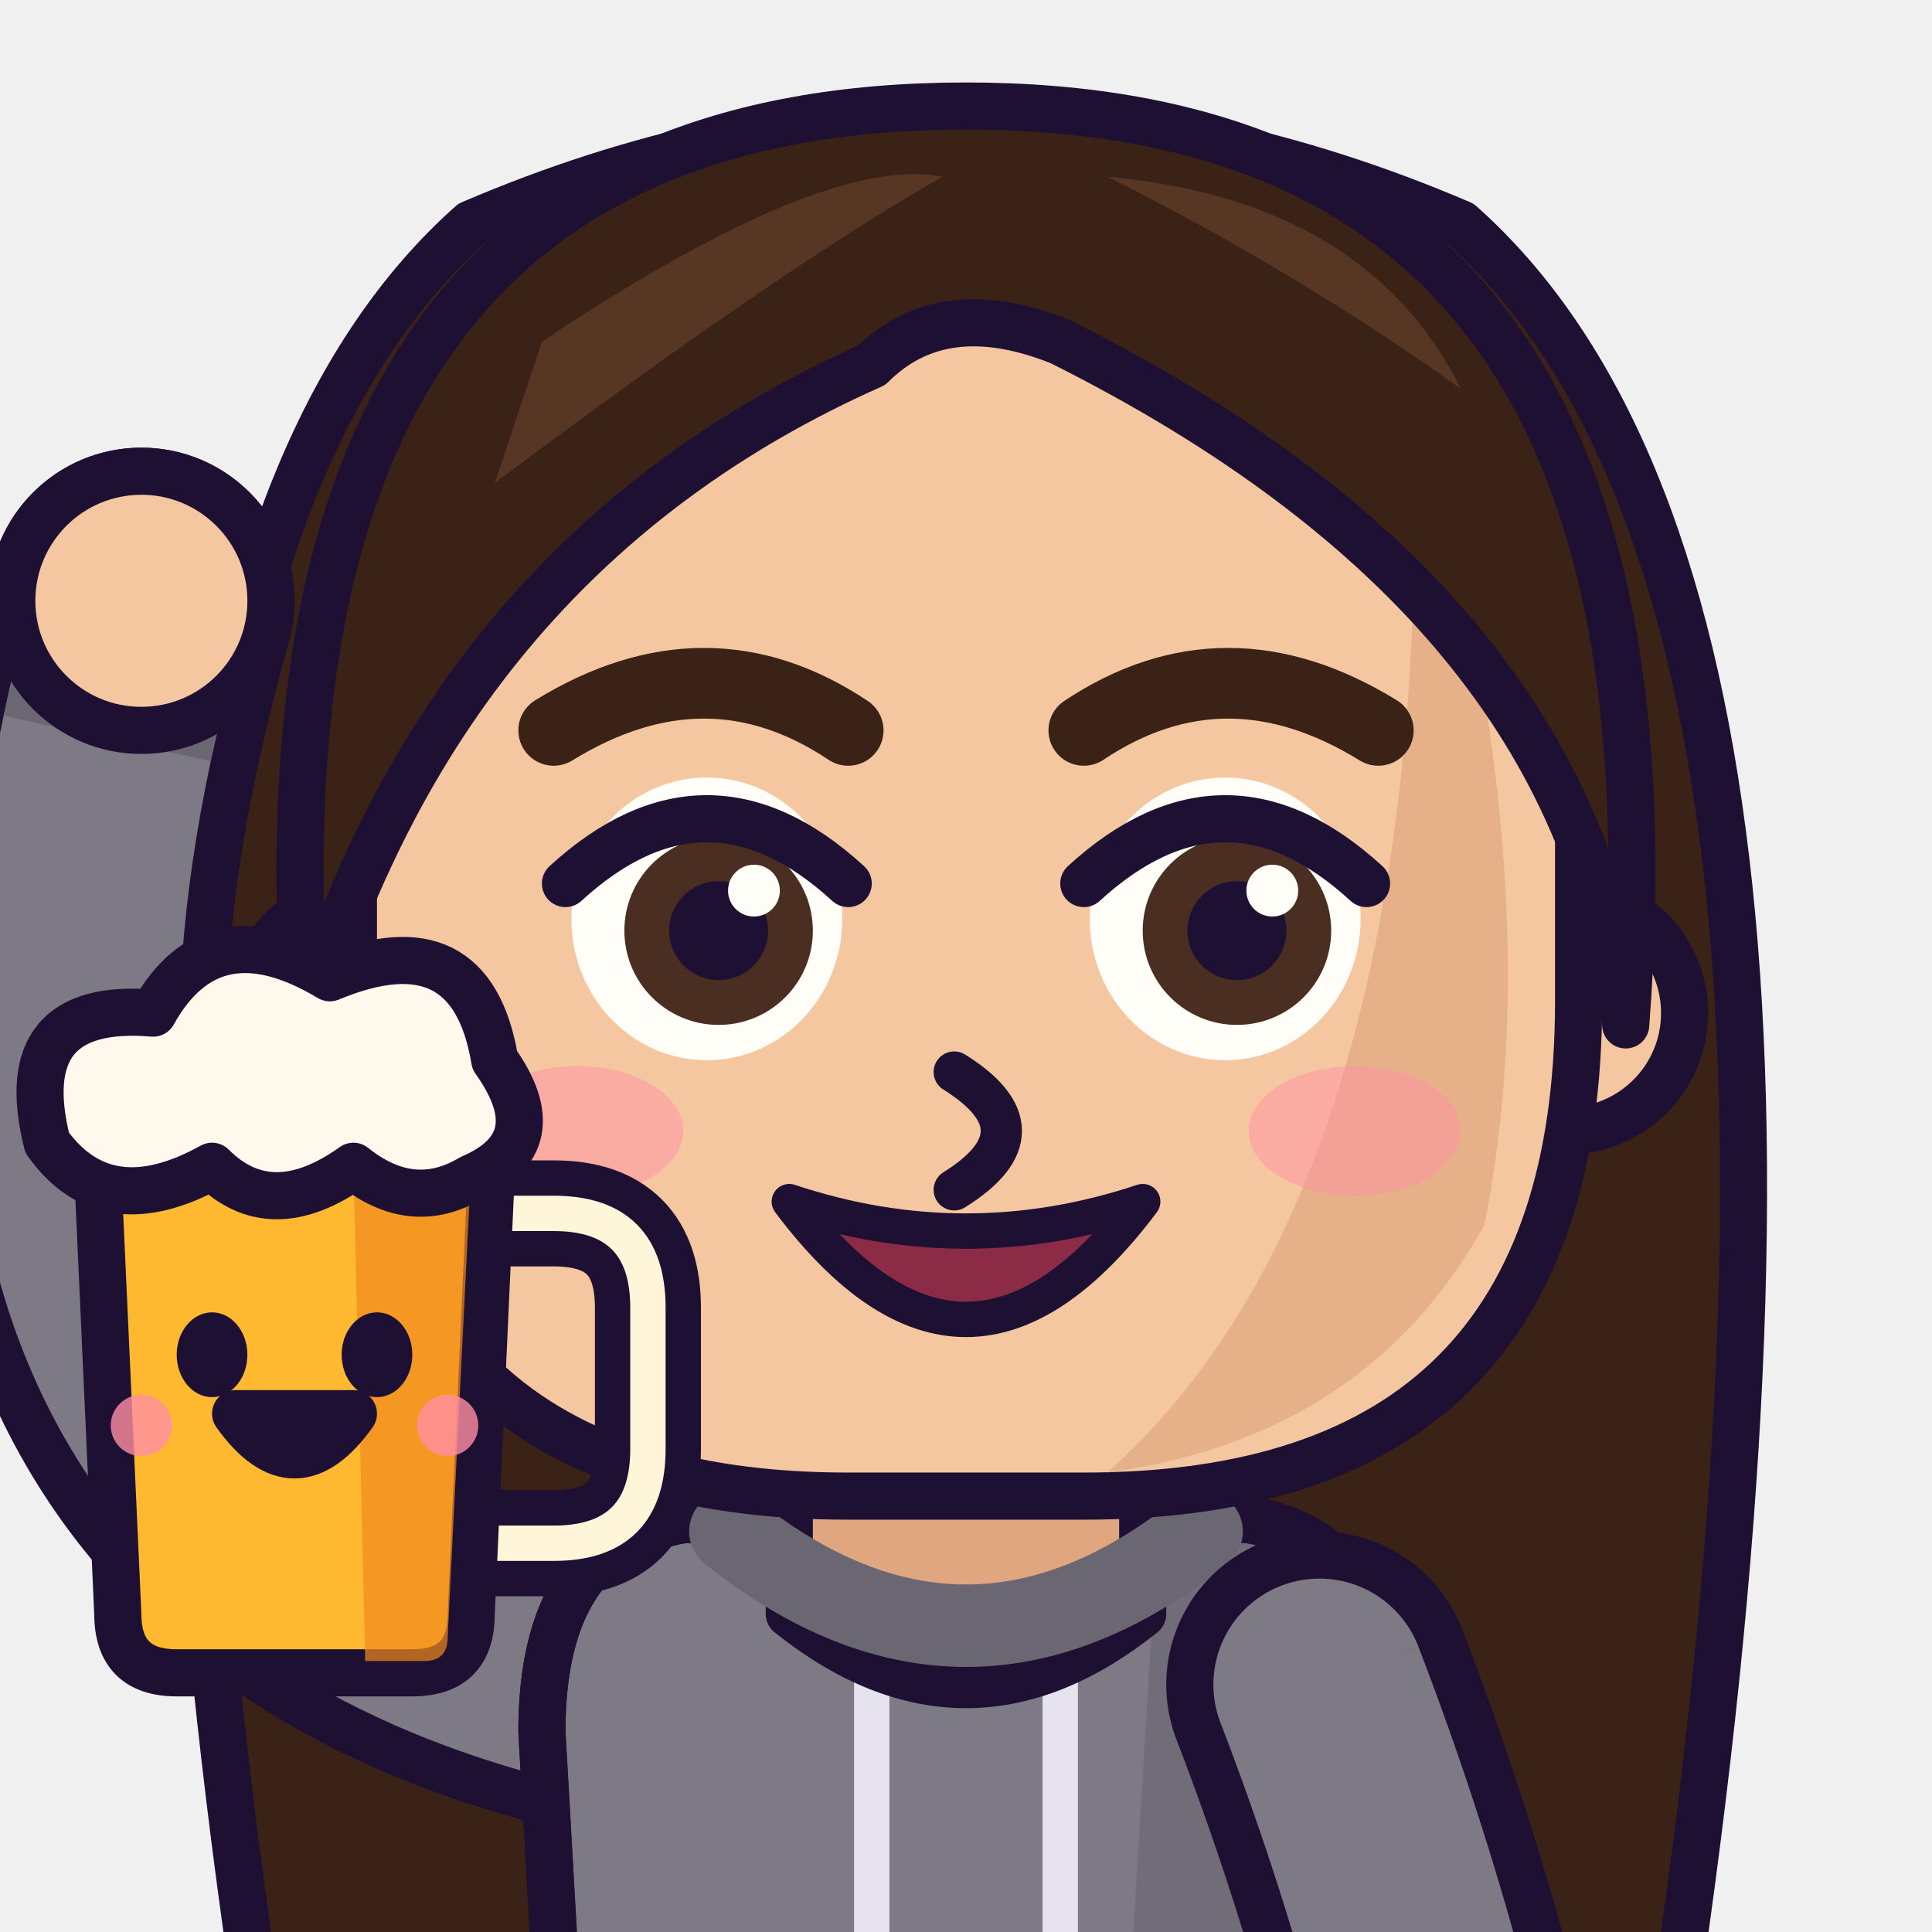
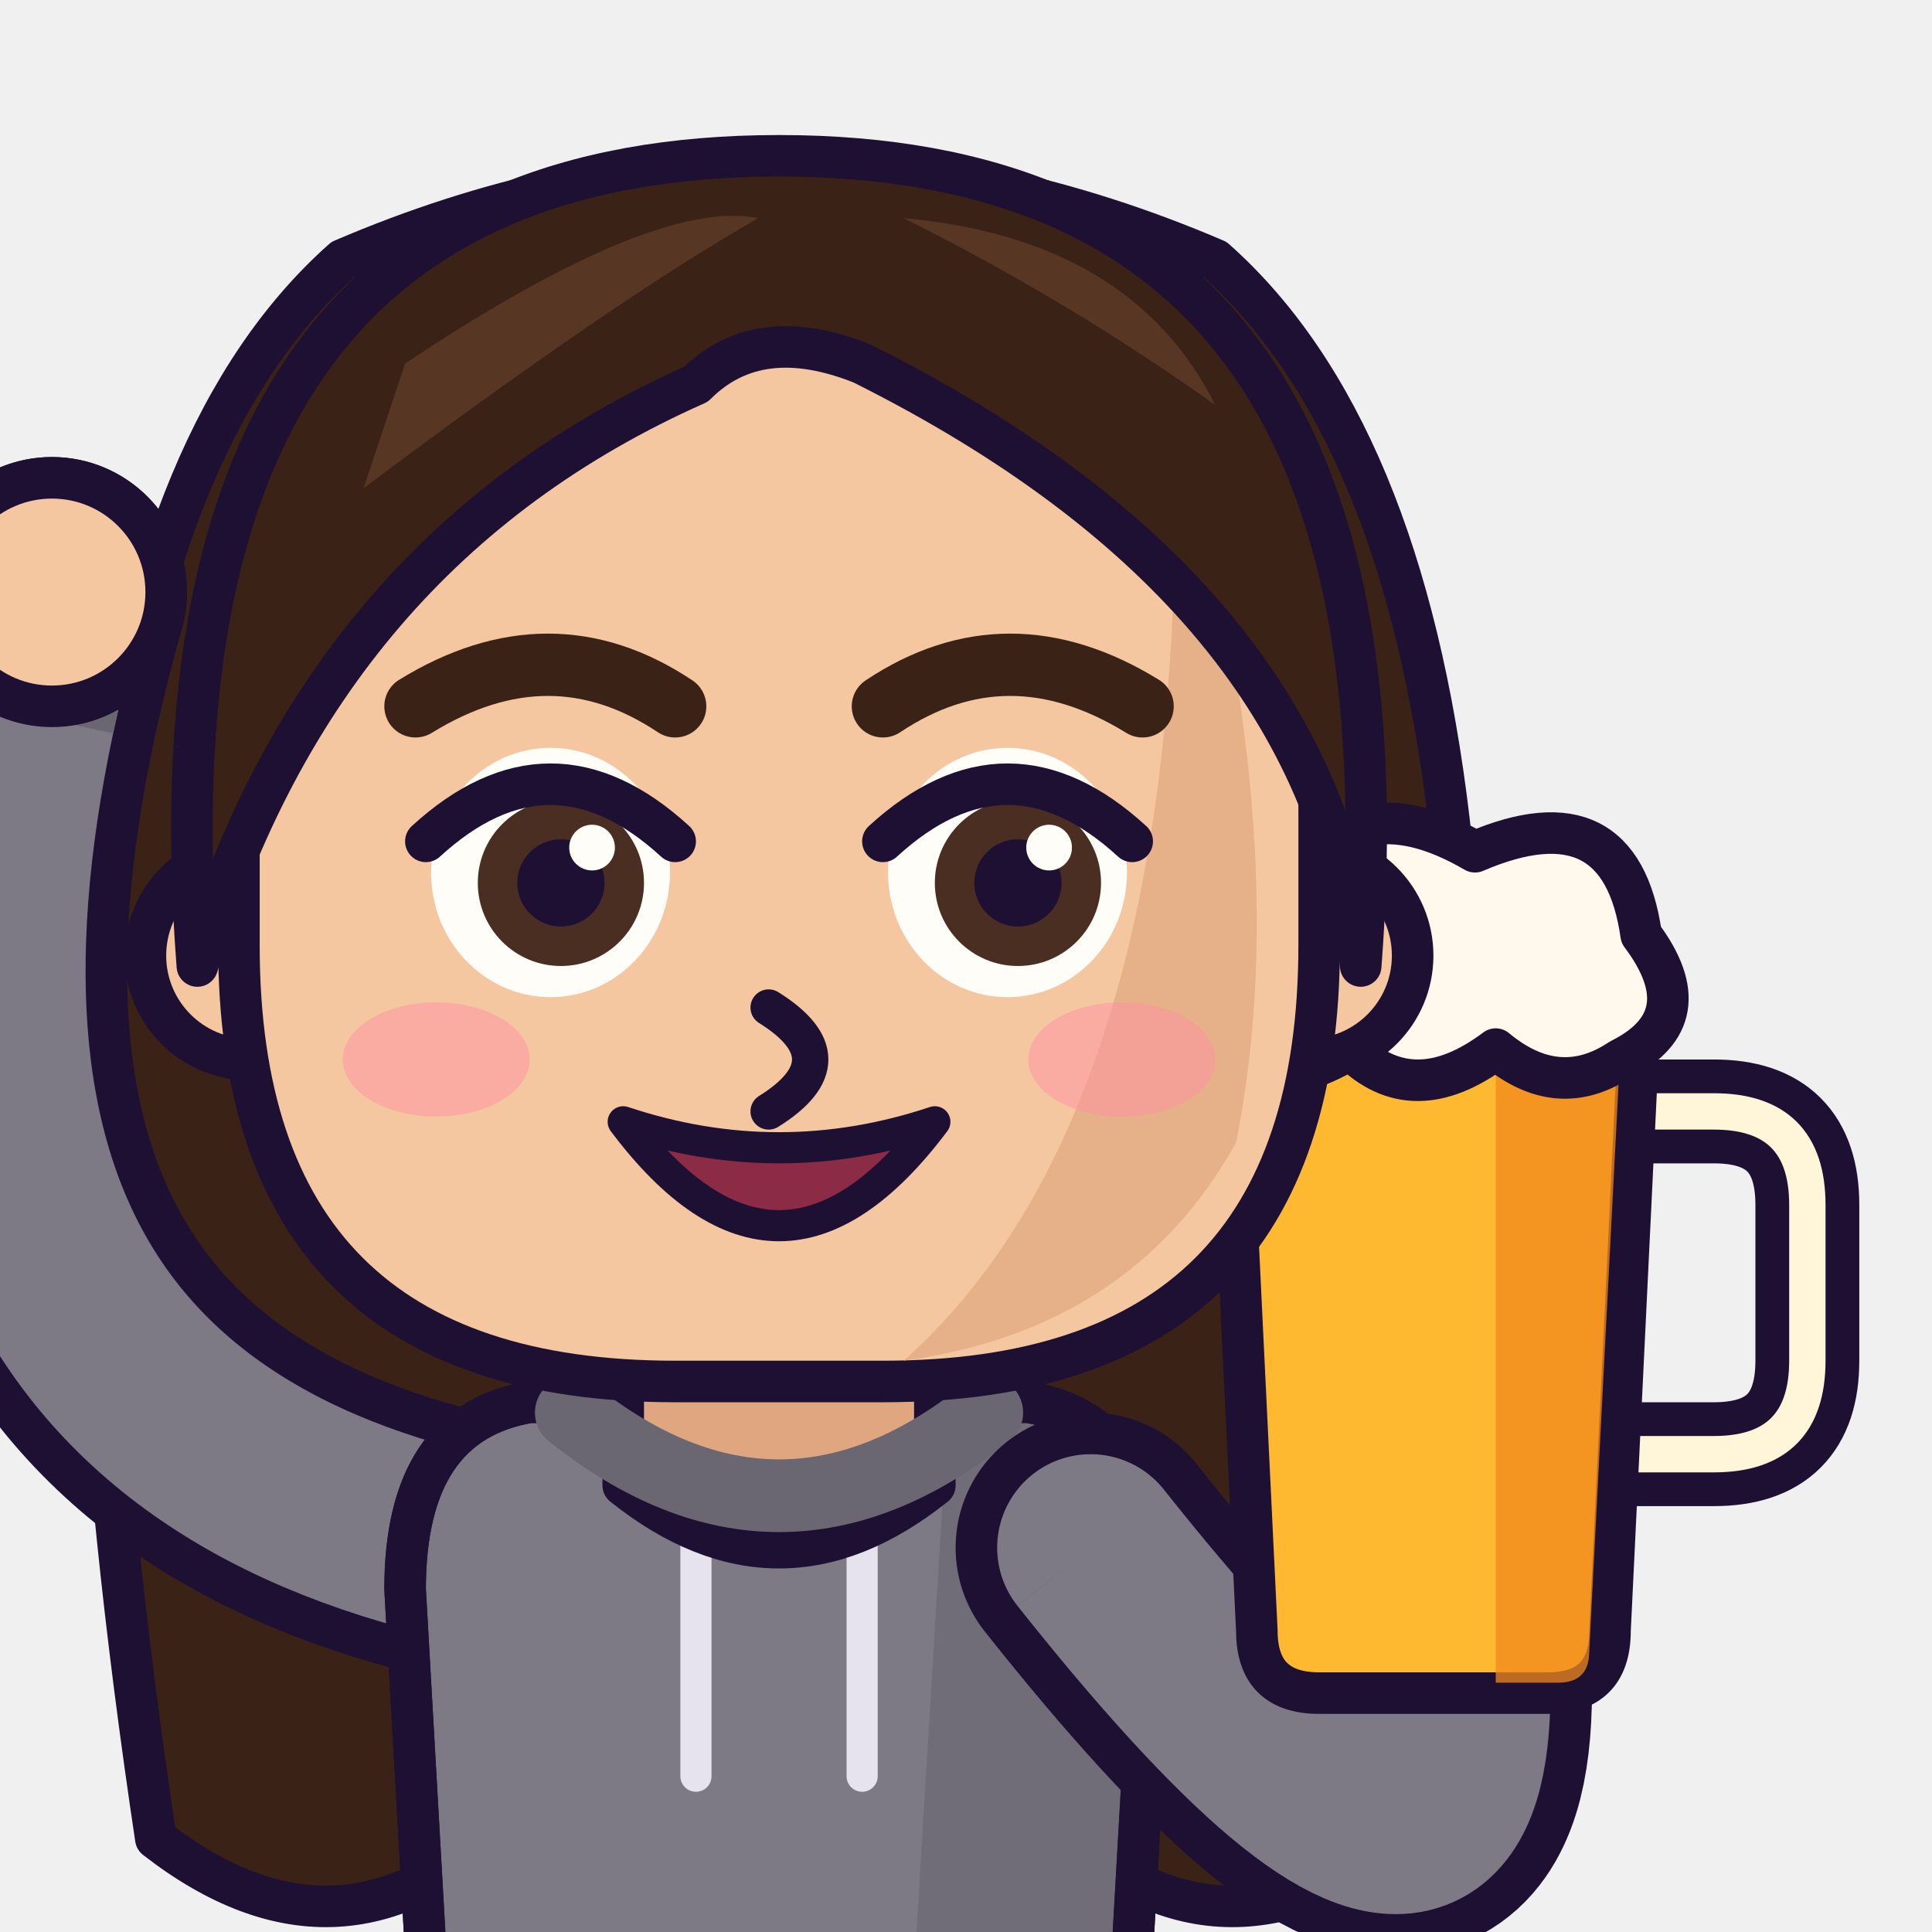
- <svg xmlns="http://www.w3.org/2000/svg" viewBox="48 93 164 164" role="img" aria-label="Pili">
+ <svg xmlns="http://www.w3.org/2000/svg" viewBox="55 87 186 186" role="img" aria-label="Pili">
  <path d="M70 264Q52 144 88 112Q130 94 172 112Q208 144 190 264Q172 278 156 262H104Q88 278 70 264Z" fill="#3B2216" stroke="#1E1033" stroke-width="4" stroke-linejoin="round" stroke-linecap="round" />
  <ellipse cx="130" cy="410" rx="65" ry="7" fill="#1E1033" opacity="0.28" />
  <path d="M100 318L97 396H127L125 344L125 318Z" fill="#2A2733" stroke="#1E1033" stroke-width="4" stroke-linejoin="round" stroke-linecap="round" />
  <path d="M160 318L163 396H133L135 344L135 318Z" fill="#2A2733" stroke="#1E1033" stroke-width="4" stroke-linejoin="round" stroke-linecap="round" />
  <path d="M137 346L141 394H161L157 324Z" fill="#16141C" opacity="0.55" />
  <path d="M123 408v-13q0 -7 -7 -7h-12q-18.6 3 -28 14q-2 3 0 6z" fill="#FFFFFF" stroke="#1E1033" stroke-width="4" stroke-linejoin="round" stroke-linecap="round" />
  <path d="M137 408v-13q0 -7 7 -7h12q18.6 3 28 14q2 3 0 6z" fill="#FFFFFF" stroke="#1E1033" stroke-width="4" stroke-linejoin="round" stroke-linecap="round" />
  <path d="M100 236Q38 222 60 144" fill="none" stroke="#1E1033" stroke-width="26" stroke-linecap="round" />
  <path d="M100 236Q38 222 60 144" fill="none" stroke="#7D7A86" stroke-width="18" stroke-linecap="round" />
  <path d="M100 236Q38 222 60 144" fill="none" stroke="#6A6773" stroke-width="18" stroke-linecap="butt" stroke-dasharray="0 104 14 400" />
  <circle cx="60" cy="144" r="11" fill="#F4C7A1" stroke="#1E1033" stroke-width="4" stroke-linejoin="round" stroke-linecap="round" />
  <clipPath id="torso">
    <path d="M106 222Q94 224 94 240L99 328Q130 334 161 328L166 240Q166 224 154 222Z" />
  </clipPath>
  <path d="M106 222Q94 224 94 240L99 328Q130 334 161 328L166 240Q166 224 154 222Z" fill="#7D7A86" stroke="#1E1033" stroke-width="4" stroke-linejoin="round" stroke-linecap="round" />
  <g clip-path="url(#torso)">
    <path d="M100 288h60l6 30h-72z" fill="#6A6773" opacity="1" />
    <path d="M122 228v30M138 228v30" fill="none" stroke="#E6E3EE" stroke-width="3" stroke-linecap="round" stroke-linejoin="round" />
    <path d="M146.56 218H172V338H139.3Z" fill="#55525E" opacity="0.32" />
  </g>
  <path d="M106 222Q94 224 94 240L99 328Q130 334 161 328L166 240Q166 224 154 222Z" fill="none" stroke="#1E1033" stroke-width="4" stroke-linejoin="round" stroke-linecap="round" />
  <path d="M115 214h30v16q-15 12 -30 0z" fill="#E0A67F" stroke="#1E1033" stroke-width="4" stroke-linejoin="round" stroke-linecap="round" />
  <path d="M110 223q20 16 40 0" fill="none" stroke="#6A6773" stroke-width="7" stroke-linecap="round" />
-   <path d="M160 236Q180 288 176 340" fill="none" stroke="#1E1033" stroke-width="26" stroke-linecap="round" />
-   <path d="M160 236Q180 288 176 340" fill="none" stroke="#7D7A86" stroke-width="18" stroke-linecap="round" />
-   <path d="M160 236Q180 288 176 340" fill="none" stroke="#6A6773" stroke-width="18" stroke-linecap="butt" stroke-dasharray="0 104 14 400" />
-   <circle cx="176" cy="340" r="11" fill="#F4C7A1" stroke="#1E1033" stroke-width="4" stroke-linejoin="round" stroke-linecap="round" />
+   <path d="M160 236Q206 294 192 224" fill="none" stroke="#1E1033" stroke-width="26" stroke-linecap="round" />
+   <path d="M160 236Q206 294 192 224" fill="none" stroke="#7D7A86" stroke-width="18" stroke-linecap="round" />
+   <path d="M160 236Q206 294 192 224" fill="none" stroke="#6A6773" stroke-width="18" stroke-linecap="butt" stroke-dasharray="0 104 14 400" />
+   <circle cx="192" cy="224" r="11" fill="#F4C7A1" stroke="#1E1033" stroke-width="4" stroke-linejoin="round" stroke-linecap="round" />
+   <path d="M211 194h9q9 0 9 9v15q0 9 -9 9h-9" fill="none" stroke="#1E1033" stroke-width="10" />
+   <path d="M211 194h9q9 0 9 9v15q0 9 -9 9h-9" fill="none" stroke="#FFF6D9" stroke-width="3.5" />
+   <path d="M173 182h40l-3 62q0 6 -6 6h-22q-6 0 -6 -6z" fill="#FFB931" stroke="#1E1033" stroke-width="4" stroke-linejoin="round" stroke-linecap="round" />
+   <path d="M199 188h12l-3 58q0 3 -3 3h-6z" fill="#F08A1D" opacity="0.75" />
+   <path d="M169 186q-4 -14 10 -13q6 -11 18 -4q14 -6 16 8q6 8 -2 12q-6 4 -12 -1q-8 6 -14 0q-10 6 -16 -2z" fill="#FFF9ED" stroke="#1E1033" stroke-width="4" stroke-linejoin="round" stroke-linecap="round" />
  <circle cx="79" cy="179" r="10" fill="#F4C7A1" stroke="#1E1033" stroke-width="4" stroke-linejoin="round" stroke-linecap="round" />
  <circle cx="181" cy="179" r="10" fill="#F4C7A1" stroke="#1E1033" stroke-width="4" stroke-linejoin="round" stroke-linecap="round" />
  <path d="M120 114h20q42 0 42 42v22q0 42 -42 42h-20q-42 0 -42 -42v-22q0 -42 42 -42z" fill="#F4C7A1" stroke="#1E1033" stroke-width="4" stroke-linejoin="round" stroke-linecap="round" />
  <path d="M168 126Q180 167 174 197Q164 215 142 218Q170 193 168 126Z" fill="#E0A67F" opacity="0.7" />
  <ellipse cx="97" cy="189" rx="9" ry="5.5" fill="#FF8FA3" opacity="0.5" />
  <ellipse cx="163" cy="189" rx="9" ry="5.5" fill="#FF8FA3" opacity="0.5" />
  <ellipse cx="108" cy="171" rx="11.5" ry="12" fill="#FFFDF7" />
  <circle cx="109" cy="172" r="8" fill="#4A2E22" />
  <circle cx="109" cy="172" r="4.2" fill="#1E1033" />
  <circle cx="112" cy="168.6" r="2.2" fill="#FFFDF7" />
  <path d="M96 168Q108 157 120 168" fill="none" stroke="#1E1033" stroke-width="4" stroke-linecap="round" stroke-linejoin="round" />
  <ellipse cx="152" cy="171" rx="11.5" ry="12" fill="#FFFDF7" />
  <circle cx="153" cy="172" r="8" fill="#4A2E22" />
  <circle cx="153" cy="172" r="4.2" fill="#1E1033" />
  <circle cx="156" cy="168.6" r="2.2" fill="#FFFDF7" />
  <path d="M140 168Q152 157 164 168" fill="none" stroke="#1E1033" stroke-width="4" stroke-linecap="round" stroke-linejoin="round" />
  <path d="M120 155Q108 147 95 155" fill="none" stroke="#3B2216" stroke-width="6" stroke-linecap="round" stroke-linejoin="round" />
  <path d="M140 155Q152 147 165 155" fill="none" stroke="#3B2216" stroke-width="6" stroke-linecap="round" stroke-linejoin="round" />
  <path d="M129 184q8 5 0 10" fill="none" stroke="#1E1033" stroke-width="3.5" stroke-linecap="round" stroke-linejoin="round" />
  <path d="M115 195q15 20 30 0q-15 5 -30 0z" fill="#8C2B45" stroke="#1E1033" stroke-width="3" stroke-linejoin="round" stroke-linecap="round" />
  <path d="M74 180Q68 102 130 102Q192 102 186 180Q182 144 138 122Q128 118 122 124Q86 140 74 180Z" fill="#3B2216" stroke="#1E1033" stroke-width="4" stroke-linejoin="round" stroke-linecap="round" />
  <path d="M94 122Q118 106 128 108Q114 116 90 134Z" fill="#5C3A26" opacity="0.85" />
  <path d="M142 108Q164 110 172 126Q158 116 142 108Z" fill="#5C3A26" opacity="0.85" />
-   <g>
-     <animateTransform attributeName="transform" type="translate" values="0 0;0 -4;0 0" dur="2s" repeatCount="indefinite" calcMode="spline" keySplines="0.45 0 0.55 1;0.45 0 0.55 1" />
-     <g>
-       <animateTransform attributeName="transform" type="rotate" values="-6 72 232;6 72 232;-6 72 232" dur="2.6s" repeatCount="indefinite" calcMode="spline" keySplines="0.45 0 0.55 1;0.45 0 0.55 1" />
-       <path d="M88 196h7q8 0 8 8v12q0 8 -8 8h-7" fill="none" stroke="#1E1033" stroke-width="9" />
-       <path d="M88 196h7q8 0 8 8v12q0 8 -8 8h-7" fill="none" stroke="#FFF6D9" stroke-width="3" />
-       <path d="M56 186h34l-2 44q0 5 -5 5h-20q-5 0 -5 -5z" fill="#FFB931" stroke="#1E1033" stroke-width="4" stroke-linejoin="round" stroke-linecap="round" />
-       <path d="M78 192h10l-2 40q0 2 -2 2h-5z" fill="#F08A1D" opacity="0.7" />
-       <circle cx="64" r="2.2" fill="#FFF6D9" opacity="0">
-         <animate attributeName="cy" values="226;196" dur="1.8s" begin="0s" repeatCount="indefinite" />
-         <animate attributeName="opacity" values="0;0.9;0" dur="1.8s" begin="0s" repeatCount="indefinite" />
-       </circle>
-       <circle cx="71" r="2.2" fill="#FFF6D9" opacity="0">
-         <animate attributeName="cy" values="226;196" dur="1.8s" begin="0.7s" repeatCount="indefinite" />
-         <animate attributeName="opacity" values="0;0.9;0" dur="1.8s" begin="0.7s" repeatCount="indefinite" />
-       </circle>
-       <circle cx="67" r="2.2" fill="#FFF6D9" opacity="0">
-         <animate attributeName="cy" values="226;196" dur="1.8s" begin="1.3s" repeatCount="indefinite" />
-         <animate attributeName="opacity" values="0;0.9;0" dur="1.8s" begin="1.3s" repeatCount="indefinite" />
-       </circle>
-       <path d="M52 190q-3 -12 9 -11q5 -9 15 -3q12 -5 14 7q5 7 -2 10q-5 3 -10 -1q-7 5 -12 0q-9 5 -14 -2z" fill="#FFF9ED" stroke="#1E1033" stroke-width="4" stroke-linejoin="round" stroke-linecap="round" />
-       <ellipse cx="66" cy="208" rx="3" ry="3.6" fill="#1E1033">
-         <animate attributeName="ry" values="3.6;3.6;0.5;3.6" keyTimes="0;0.9;0.95;1" dur="3.2s" repeatCount="indefinite" />
-       </ellipse>
-       <ellipse cx="80" cy="208" rx="3" ry="3.6" fill="#1E1033">
-         <animate attributeName="ry" values="3.6;3.6;0.5;3.6" keyTimes="0;0.9;0.95;1" dur="3.2s" repeatCount="indefinite" />
-       </ellipse>
-       <circle cx="60" cy="214" r="2.6" fill="#FF8FA3" opacity="0.8" />
-       <circle cx="86" cy="214" r="2.6" fill="#FF8FA3" opacity="0.8" />
-       <path d="M68 213q5 7 10 0z" fill="#E0524A" stroke="#1E1033" stroke-width="4" stroke-linejoin="round" stroke-linecap="round" />
-     </g>
-   </g>
</svg>
